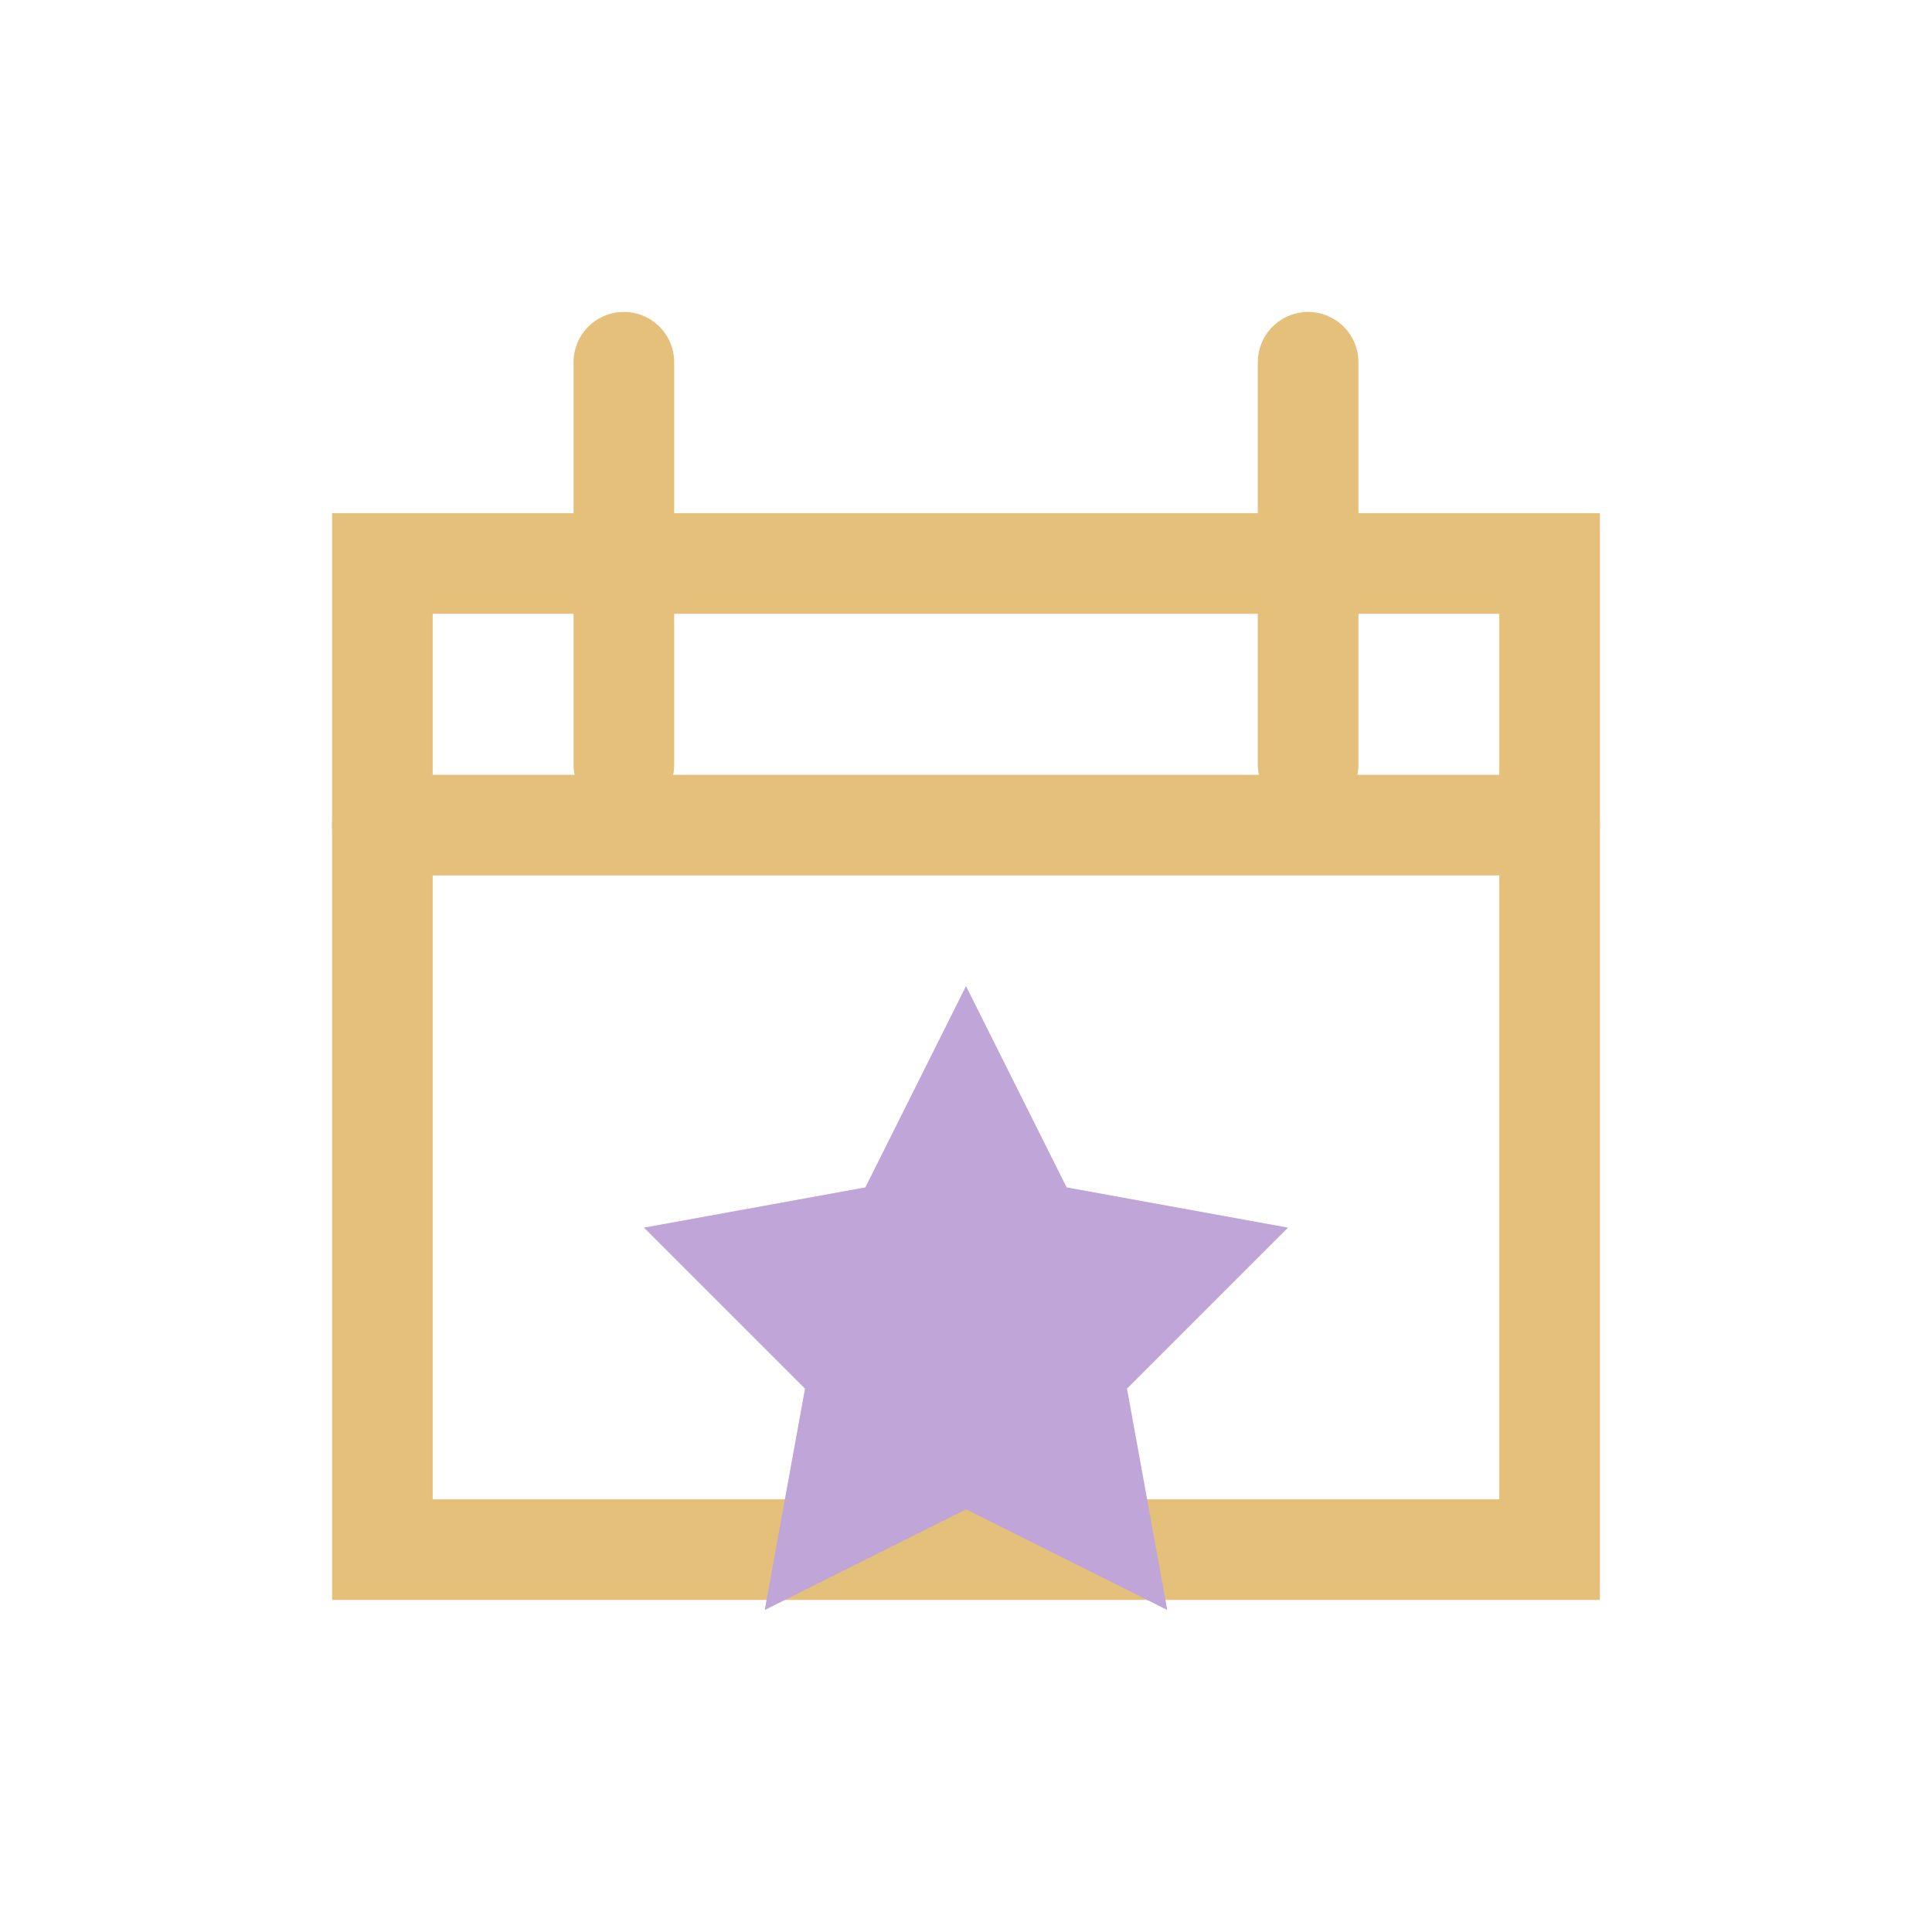
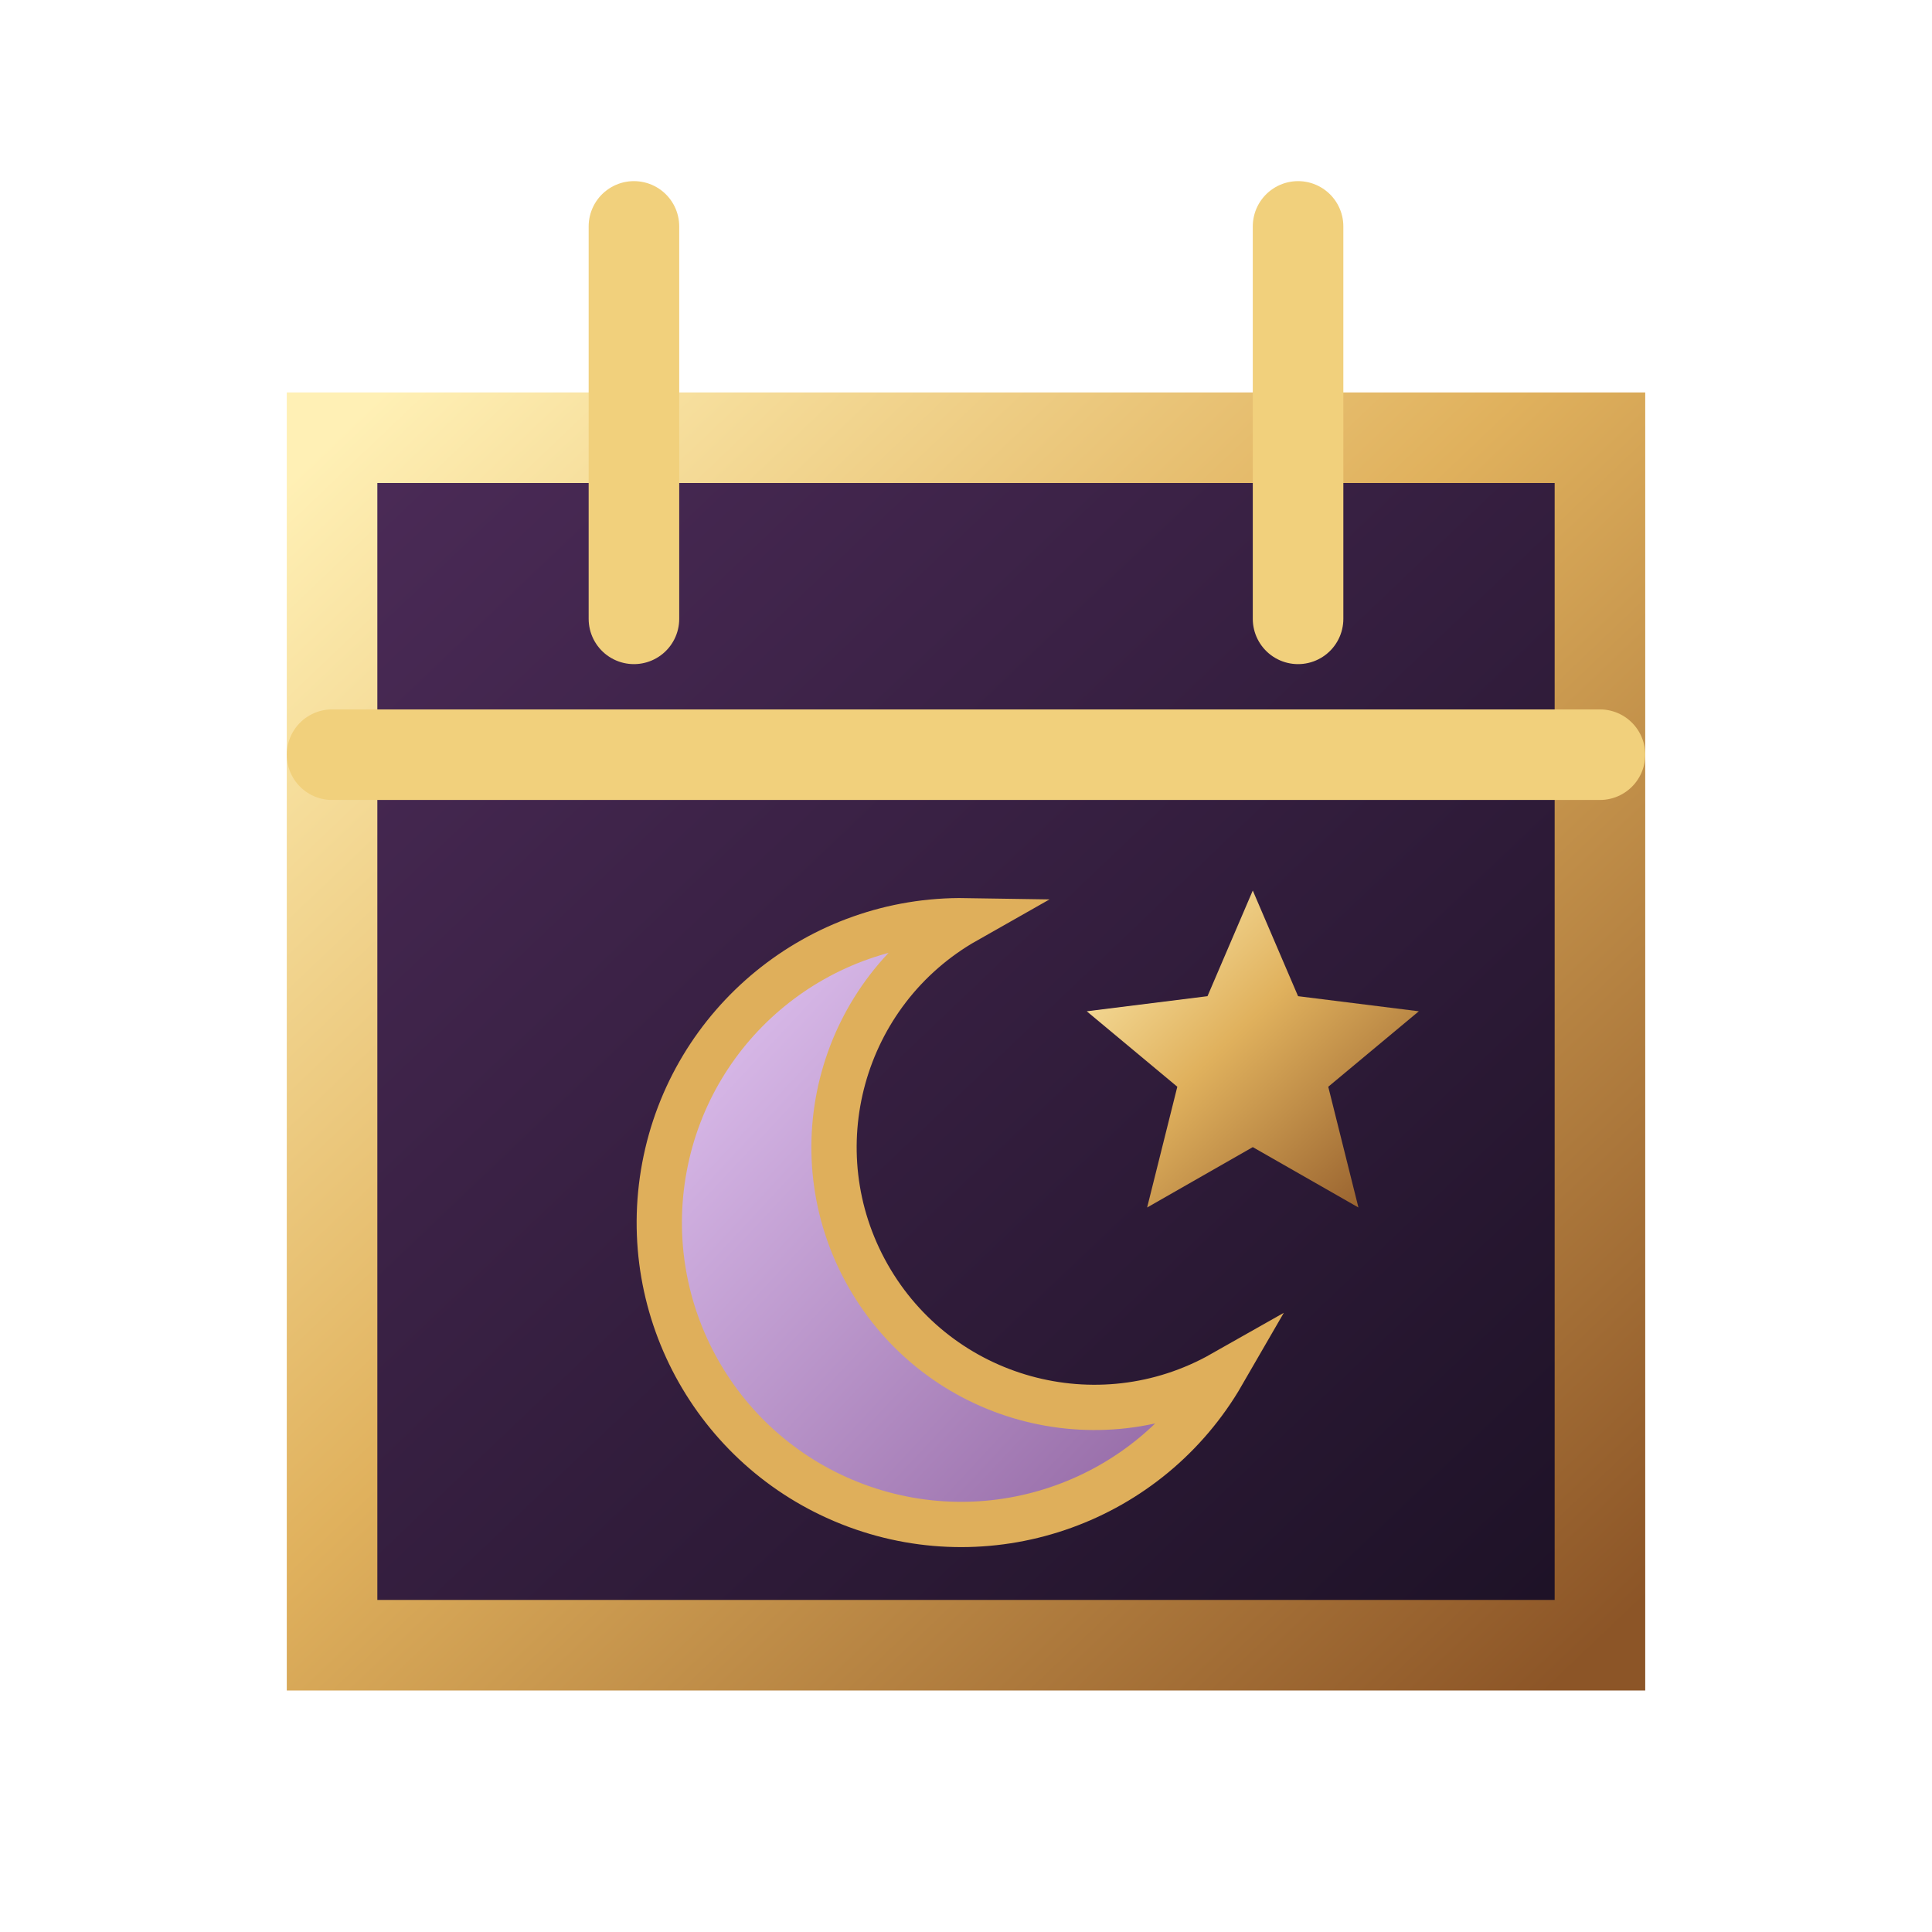
- <svg xmlns="http://www.w3.org/2000/svg" width="96" height="96" viewBox="0 0 96 96">
-   <path d="M19 28h58v49H19Z" fill="none" stroke="#E4C07A" stroke-width="5" />
-   <path d="M19 41h58M31 18v20m34-20v20" stroke="#E4C07A" stroke-width="5" stroke-linecap="round" />
-   <path d="m48 49 5 10 11 2-8 8 2 11-10-5-10 5 2-11-8-8 11-2Z" fill="#BFA5D8" />
+ <svg xmlns="http://www.w3.org/2000/svg" width="128" height="128" viewBox="0 0 128 128">
+   <defs>
+     <linearGradient id="gold" x1="0" y1="0" x2="1" y2="1">
+       <stop stop-color="#FFF0B5" />
+       <stop offset=".45" stop-color="#E0B15D" />
+       <stop offset="1" stop-color="#8C5527" />
+     </linearGradient>
+     <linearGradient id="plum" x1="0" y1="0" x2="1" y2="1">
+       <stop stop-color="#4C2B58" />
+       <stop offset="1" stop-color="#1C1125" />
+     </linearGradient>
+     <linearGradient id="lilac" x1="0" y1="0" x2="1" y2="1">
+       <stop stop-color="#E5C8F5" />
+       <stop offset="1" stop-color="#8E629F" />
+     </linearGradient>
+   </defs>
+   <path d="M22 29h84v80H22Z" rx="10" fill="url(#plum)" stroke="url(#gold)" stroke-width="6" />
+   <path d="M22 50h84M42 15v26m44-26v26" stroke="#F1D07C" stroke-width="6" stroke-linecap="round" />
+   <path d="M64 61a20 20 0 1 0 17 30 17 17 0 1 1-17-30Z" fill="url(#lilac)" stroke="#DFAF5B" stroke-width="3" />
+   <path d="m83 59 3 7 8 1-6 5 2 8-7-4-7 4 2-8-6-5 8-1Z" fill="url(#gold)" />
</svg>
